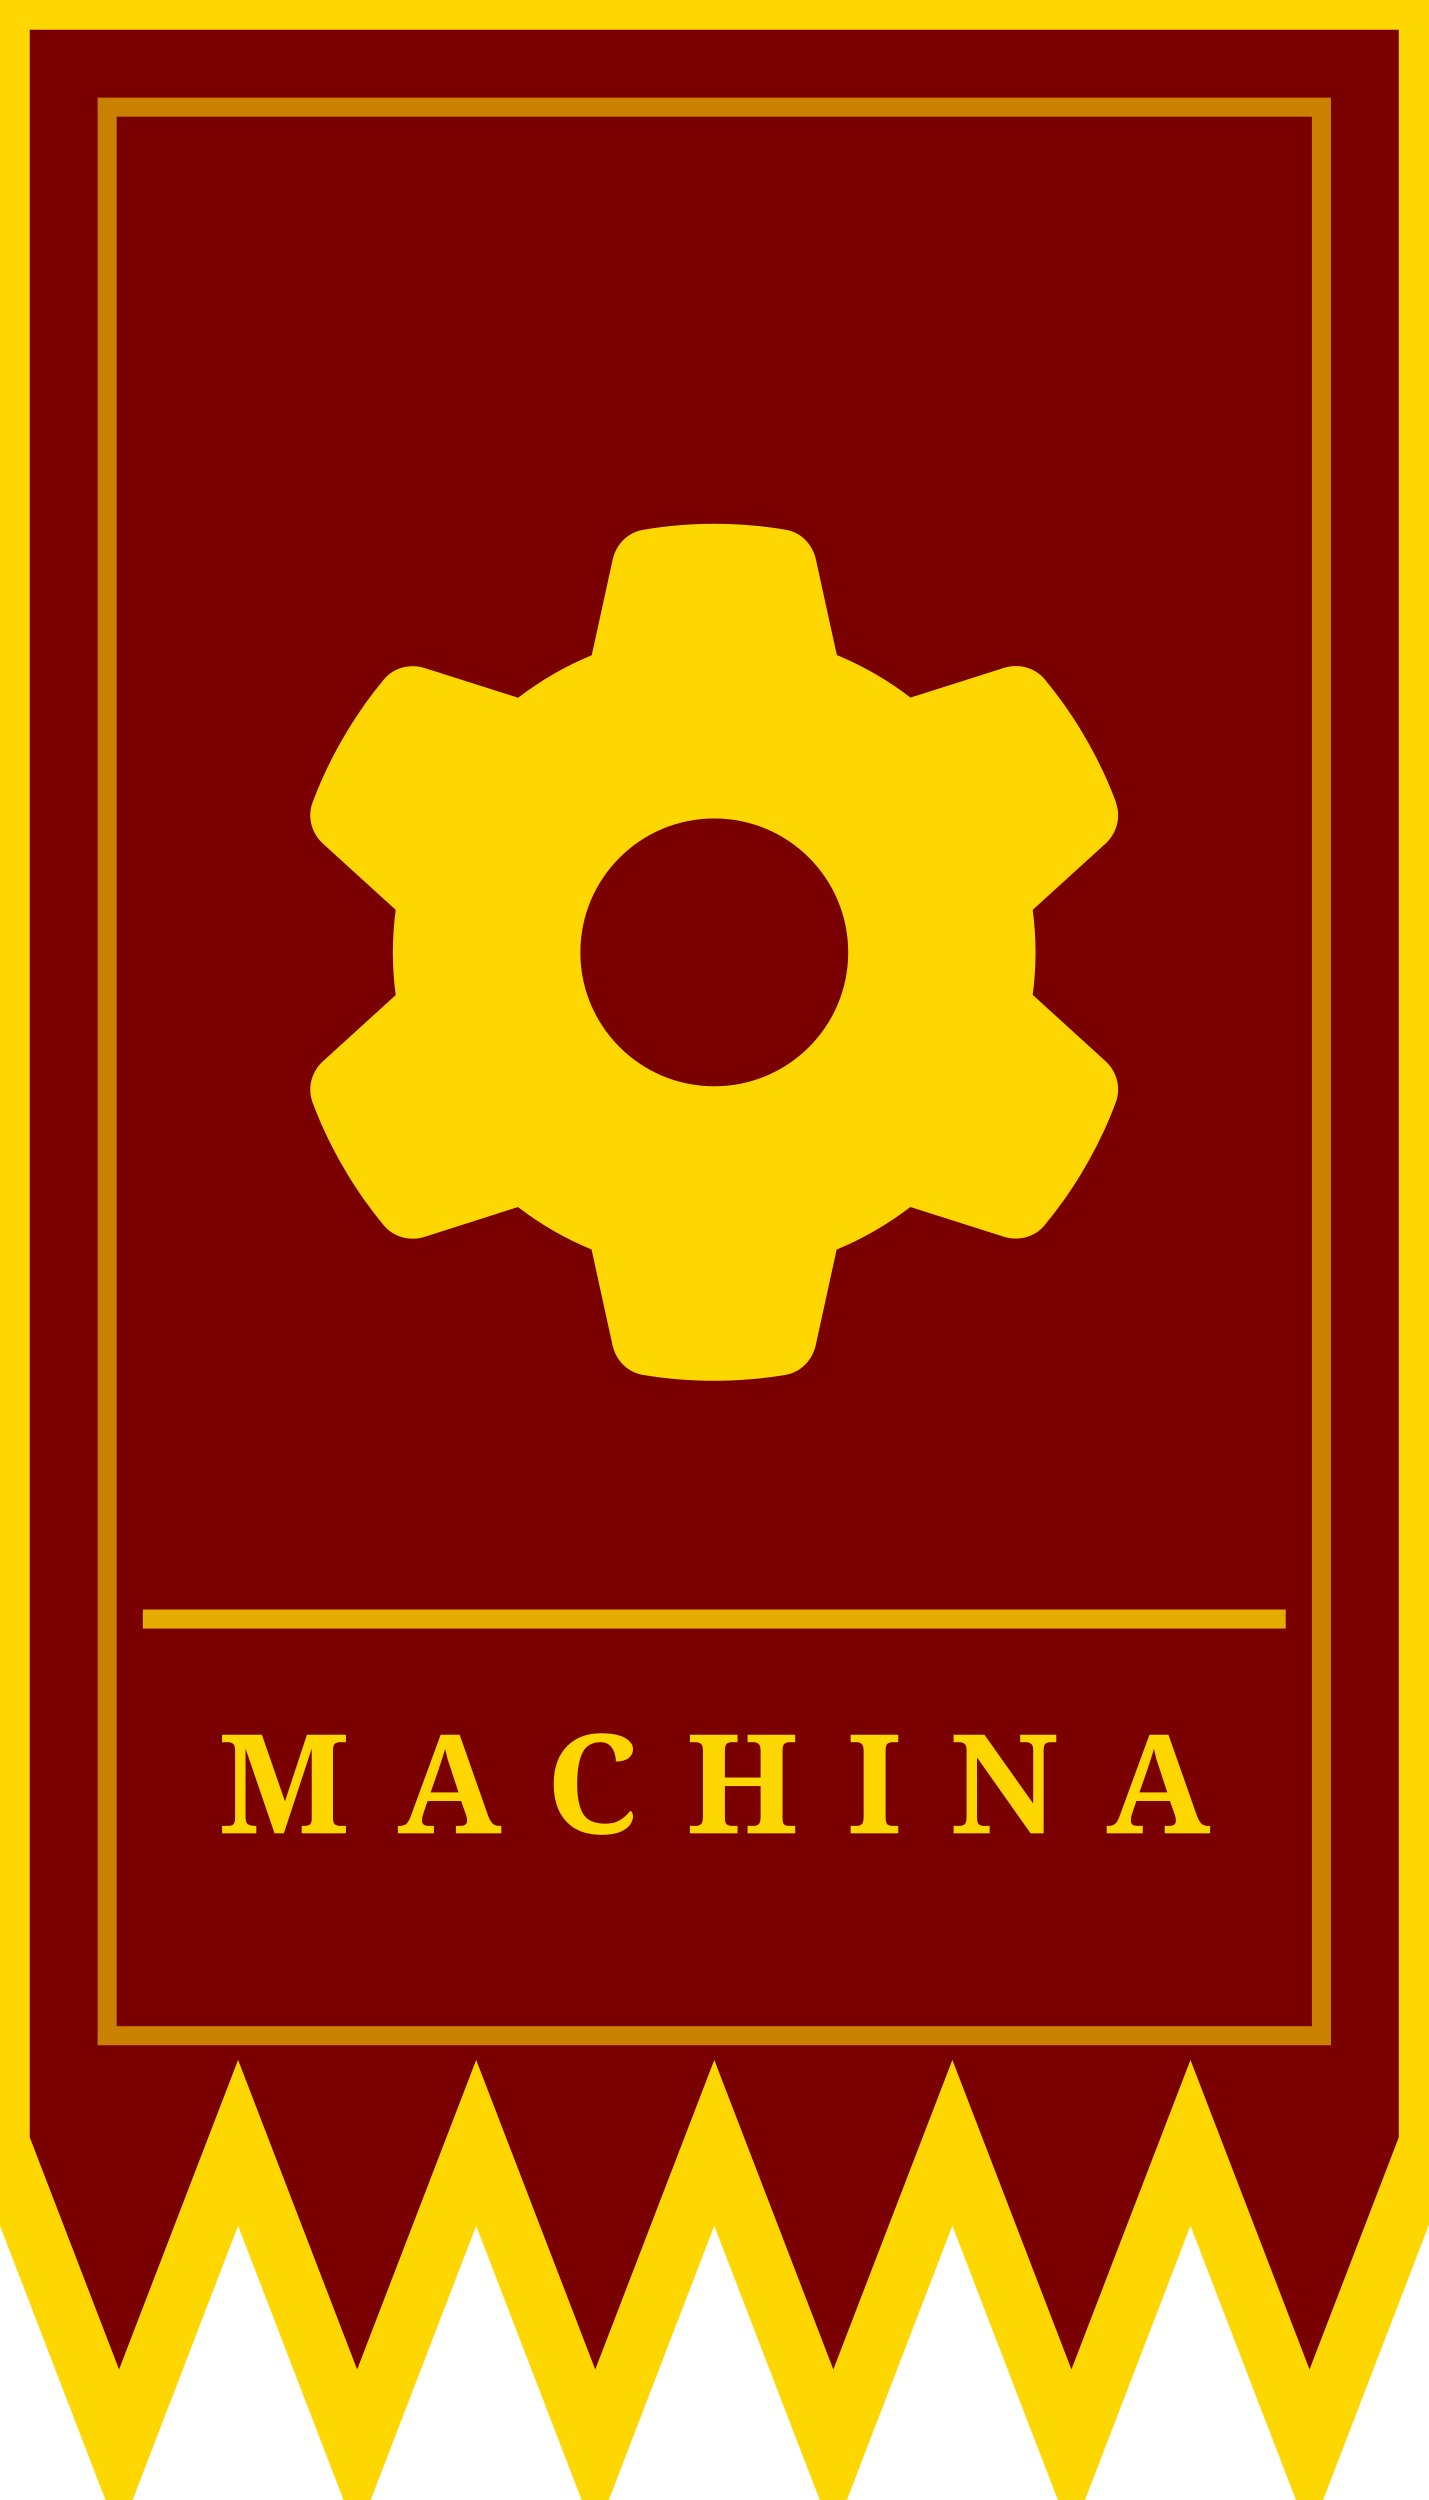
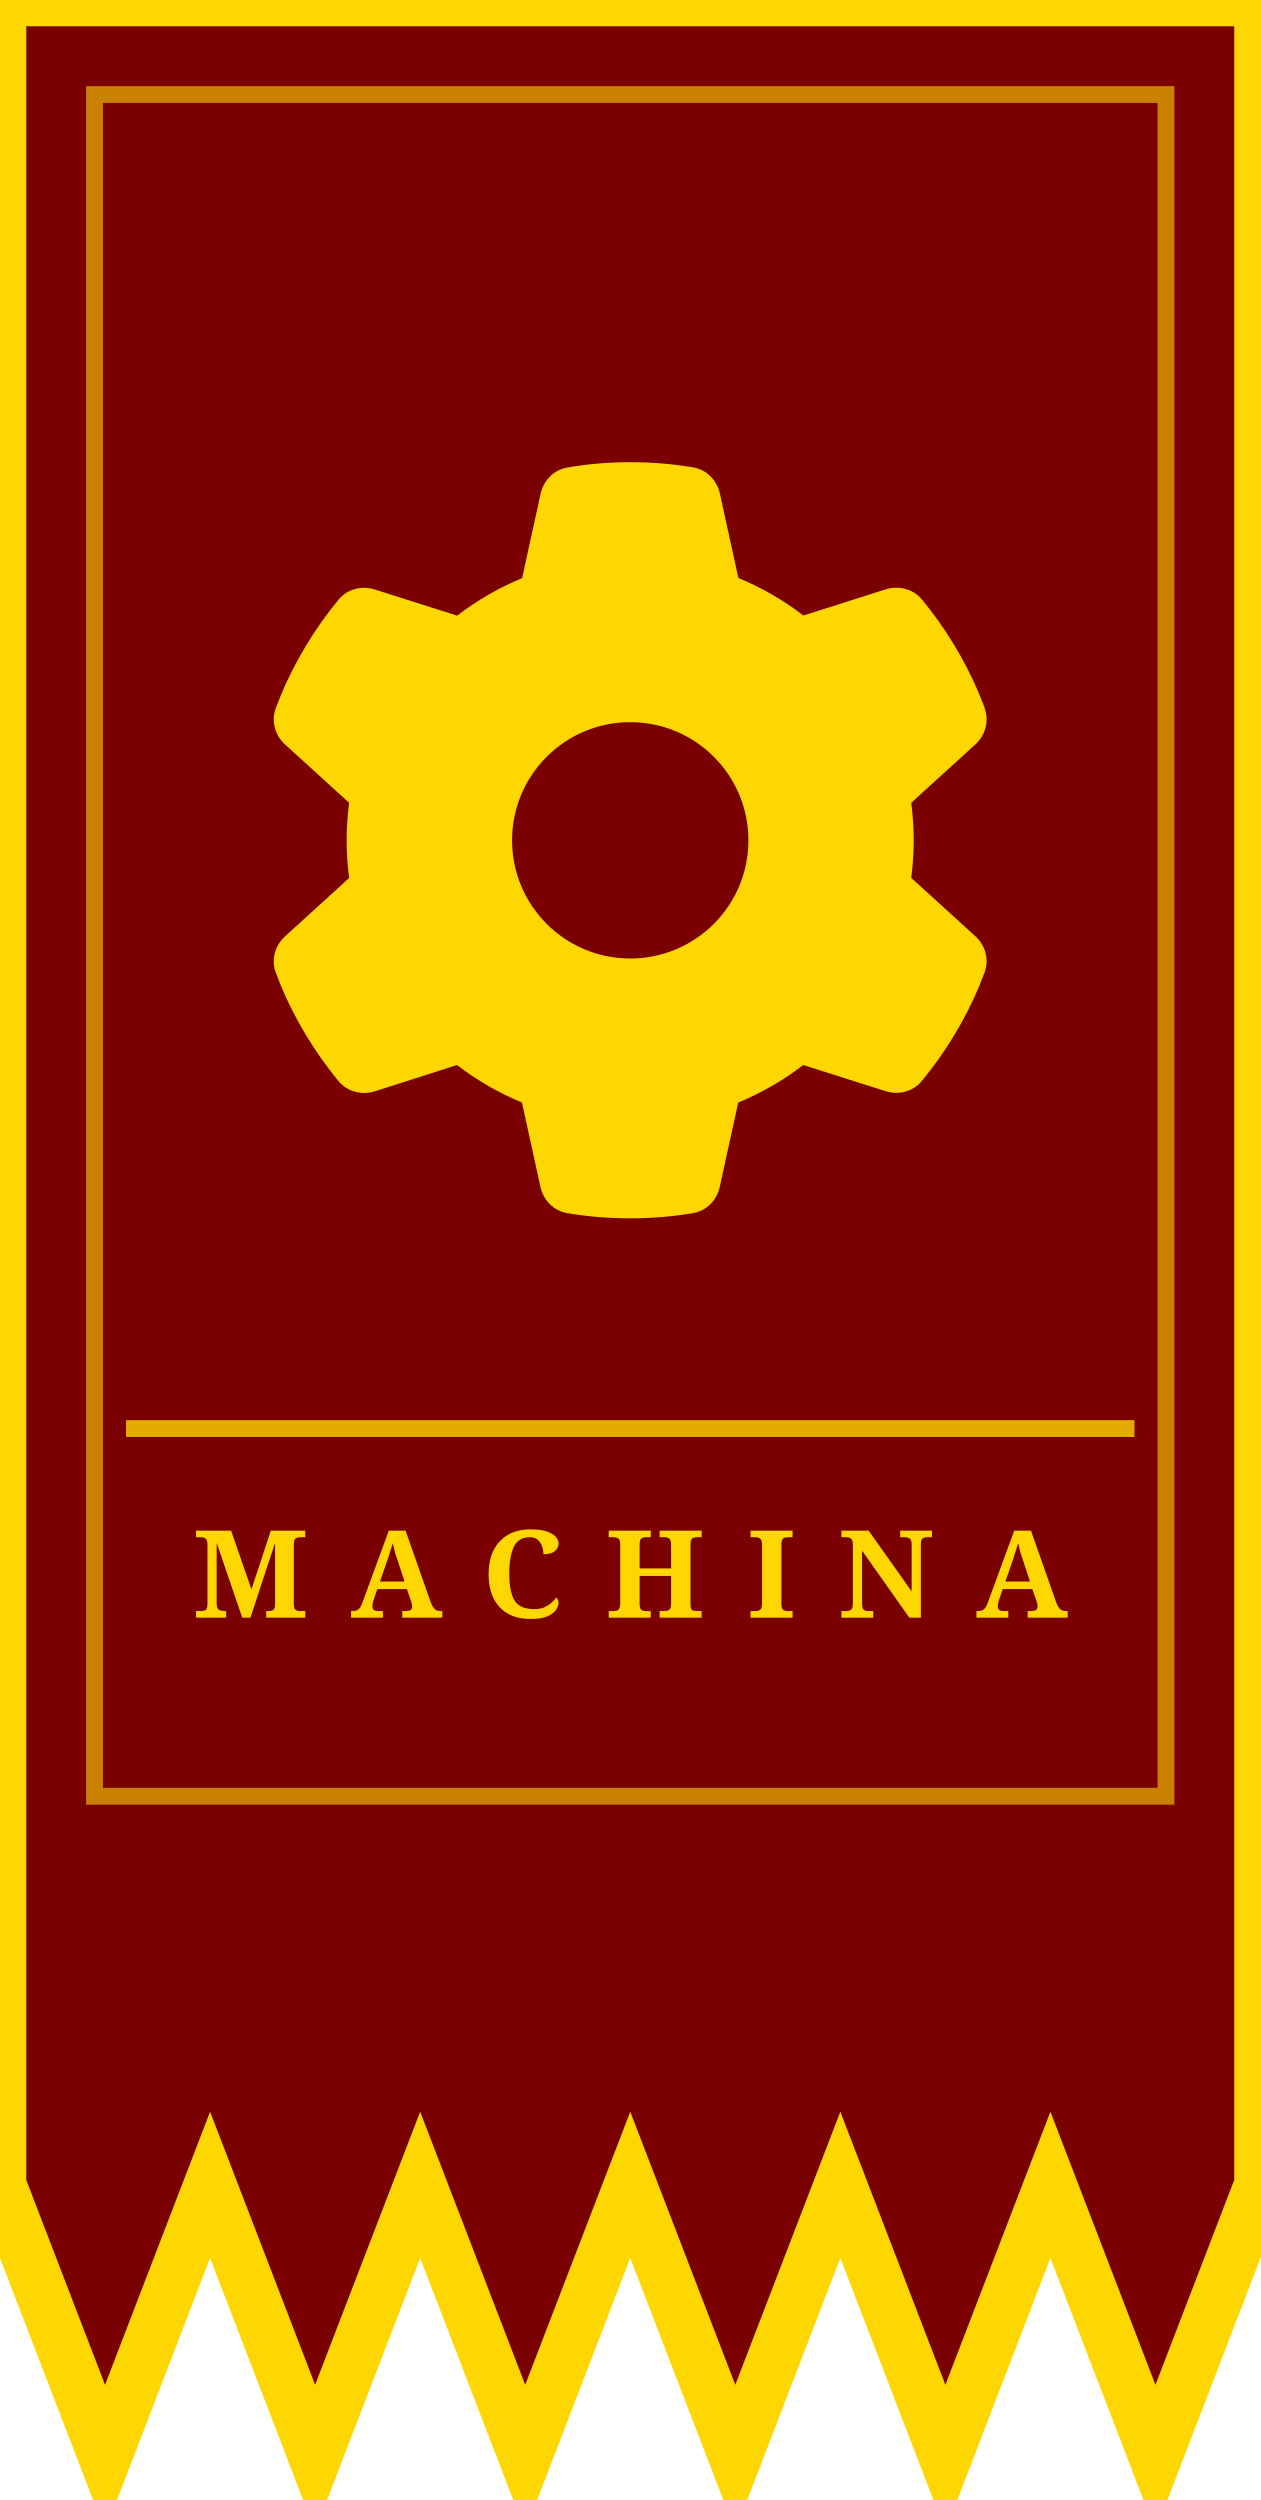
- <svg xmlns="http://www.w3.org/2000/svg" viewBox="0 0 60 105">
-   <path d="M0,0 H60 V90 L55,103 L50,90 L45,103 L40,90 L35,103 L30,90 L25,103 L20,90 L15,103 L10,90 L5,103 L0,90 Z" fill="#7a0000" />
-   <path d="M0,0 H60 V90 L55,103 L50,90 L45,103 L40,90 L35,103 L30,90 L25,103 L20,90 L15,103 L10,90 L5,103 L0,90 Z" fill="none" stroke="#ffd700" stroke-width="2.5" stroke-linejoin="miter" />
+ <svg xmlns="http://www.w3.org/2000/svg" viewBox="0 0 60 119">
+   <path d="M0,0 H60 V104 L55,117 L50,104 L45,117 L40,104 L35,117 L30,104 L25,117 L20,104 L15,117 L10,104 L5,117 L0,104 Z" fill="#7a0000" />
+   <path d="M0,0 H60 V104 L55,117 L50,104 L45,117 L40,104 L35,117 L30,104 L25,117 L20,104 L15,117 L10,104 L5,117 L0,104 Z" fill="none" stroke="#ffd700" stroke-width="2.5" stroke-linejoin="miter" />
  <rect x="4.5" y="4.5" width="51" height="81" fill="none" stroke="#ffd700" stroke-width="0.8" opacity="0.6" />
  <g transform="translate(30,40) scale(0.0703125) translate(-256,-256)" fill="#ffd700">
    <path d="M495.9 166.6c3.2 8.7 .5 18.4-6.4 24.6l-43.3 39.4c1.1 8.3 1.7 16.8 1.7 25.4s-.6 17.1-1.7 25.4l43.3 39.4c6.9 6.2 9.6 15.9 6.4 24.6c-4.4 11.9-9.7 23.3-15.8 34.3l-4.7 8.1c-6.6 11-14 21.4-22.1 31.2c-5.9 7.2-15.7 9.6-24.5 6.8l-55.7-17.7c-13.4 10.3-28.2 18.9-44 25.4l-12.5 57.1c-2 9.1-9 16.3-18.2 17.8c-13.8 2.3-28 3.5-42.5 3.5s-28.7-1.2-42.5-3.5c-9.2-1.5-16.2-8.7-18.2-17.8l-12.5-57.1c-15.8-6.5-30.6-15.1-44-25.4L83.1 425.9c-8.8 2.8-18.6 .3-24.5-6.8c-8.1-9.8-15.5-20.2-22.1-31.2l-4.7-8.1c-6.1-11-11.4-22.4-15.8-34.3c-3.2-8.7-.5-18.4 6.4-24.6l43.3-39.4C64.6 273.1 64 264.6 64 256s.6-17.1 1.7-25.4L22.4 191.2c-6.9-6.2-9.6-15.9-6.4-24.6c4.4-11.9 9.7-23.3 15.8-34.3l4.7-8.1c6.6-11 14-21.4 22.1-31.2c5.9-7.2 15.7-9.6 24.5-6.8l55.7 17.7c13.4-10.3 28.2-18.9 44-25.4l12.5-57.1c2-9.1 9-16.3 18.2-17.8C227.3 1.2 241.5 0 256 0s28.7 1.2 42.5 3.5c9.2 1.5 16.2 8.7 18.2 17.8l12.5 57.1c15.8 6.5 30.6 15.1 44 25.4l55.7-17.7c8.8-2.8 18.6-.3 24.5 6.8c8.1 9.8 15.5 20.2 22.1 31.2l4.7 8.1c6.1 11 11.4 22.4 15.8 34.3zM256 336a80 80 0 1 0 0-160 80 80 0 1 0 0 160z" />
  </g>
  <line x1="6" y1="68" x2="54" y2="68" stroke="#ffd700" stroke-width="0.8" opacity="0.8" />
  <text x="30" y="77" text-anchor="middle" font-family="Georgia, serif" font-size="5.8" font-weight="bold" letter-spacing="2" fill="#ffd700">MACHINA</text>
</svg>
